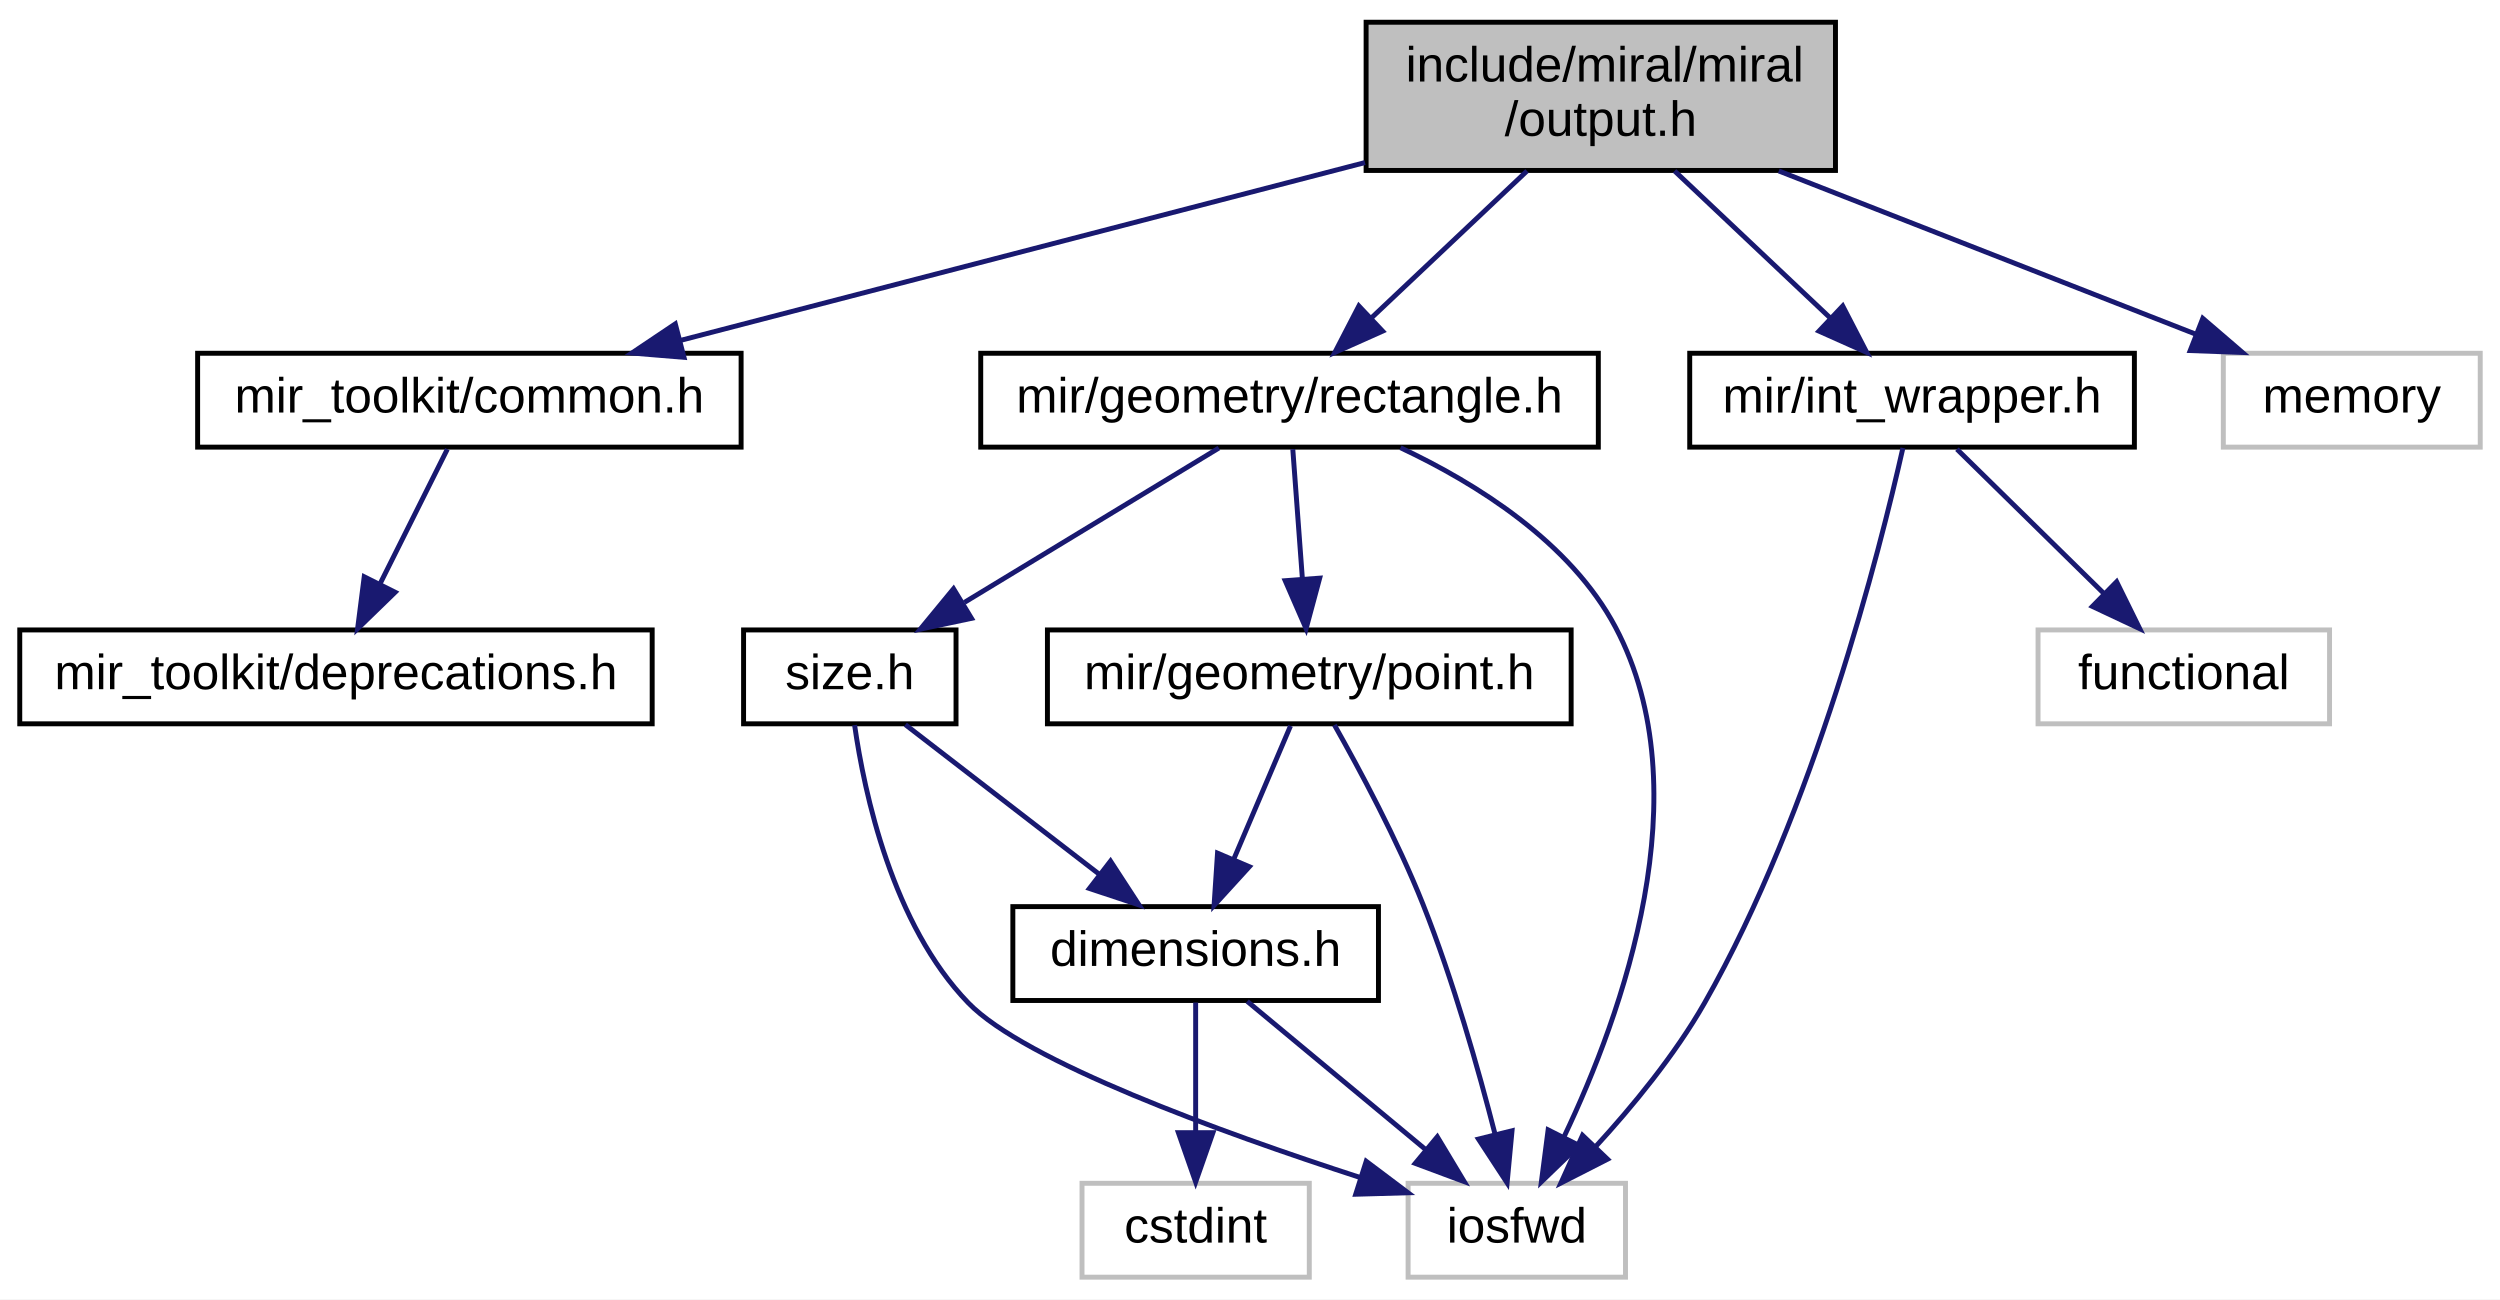
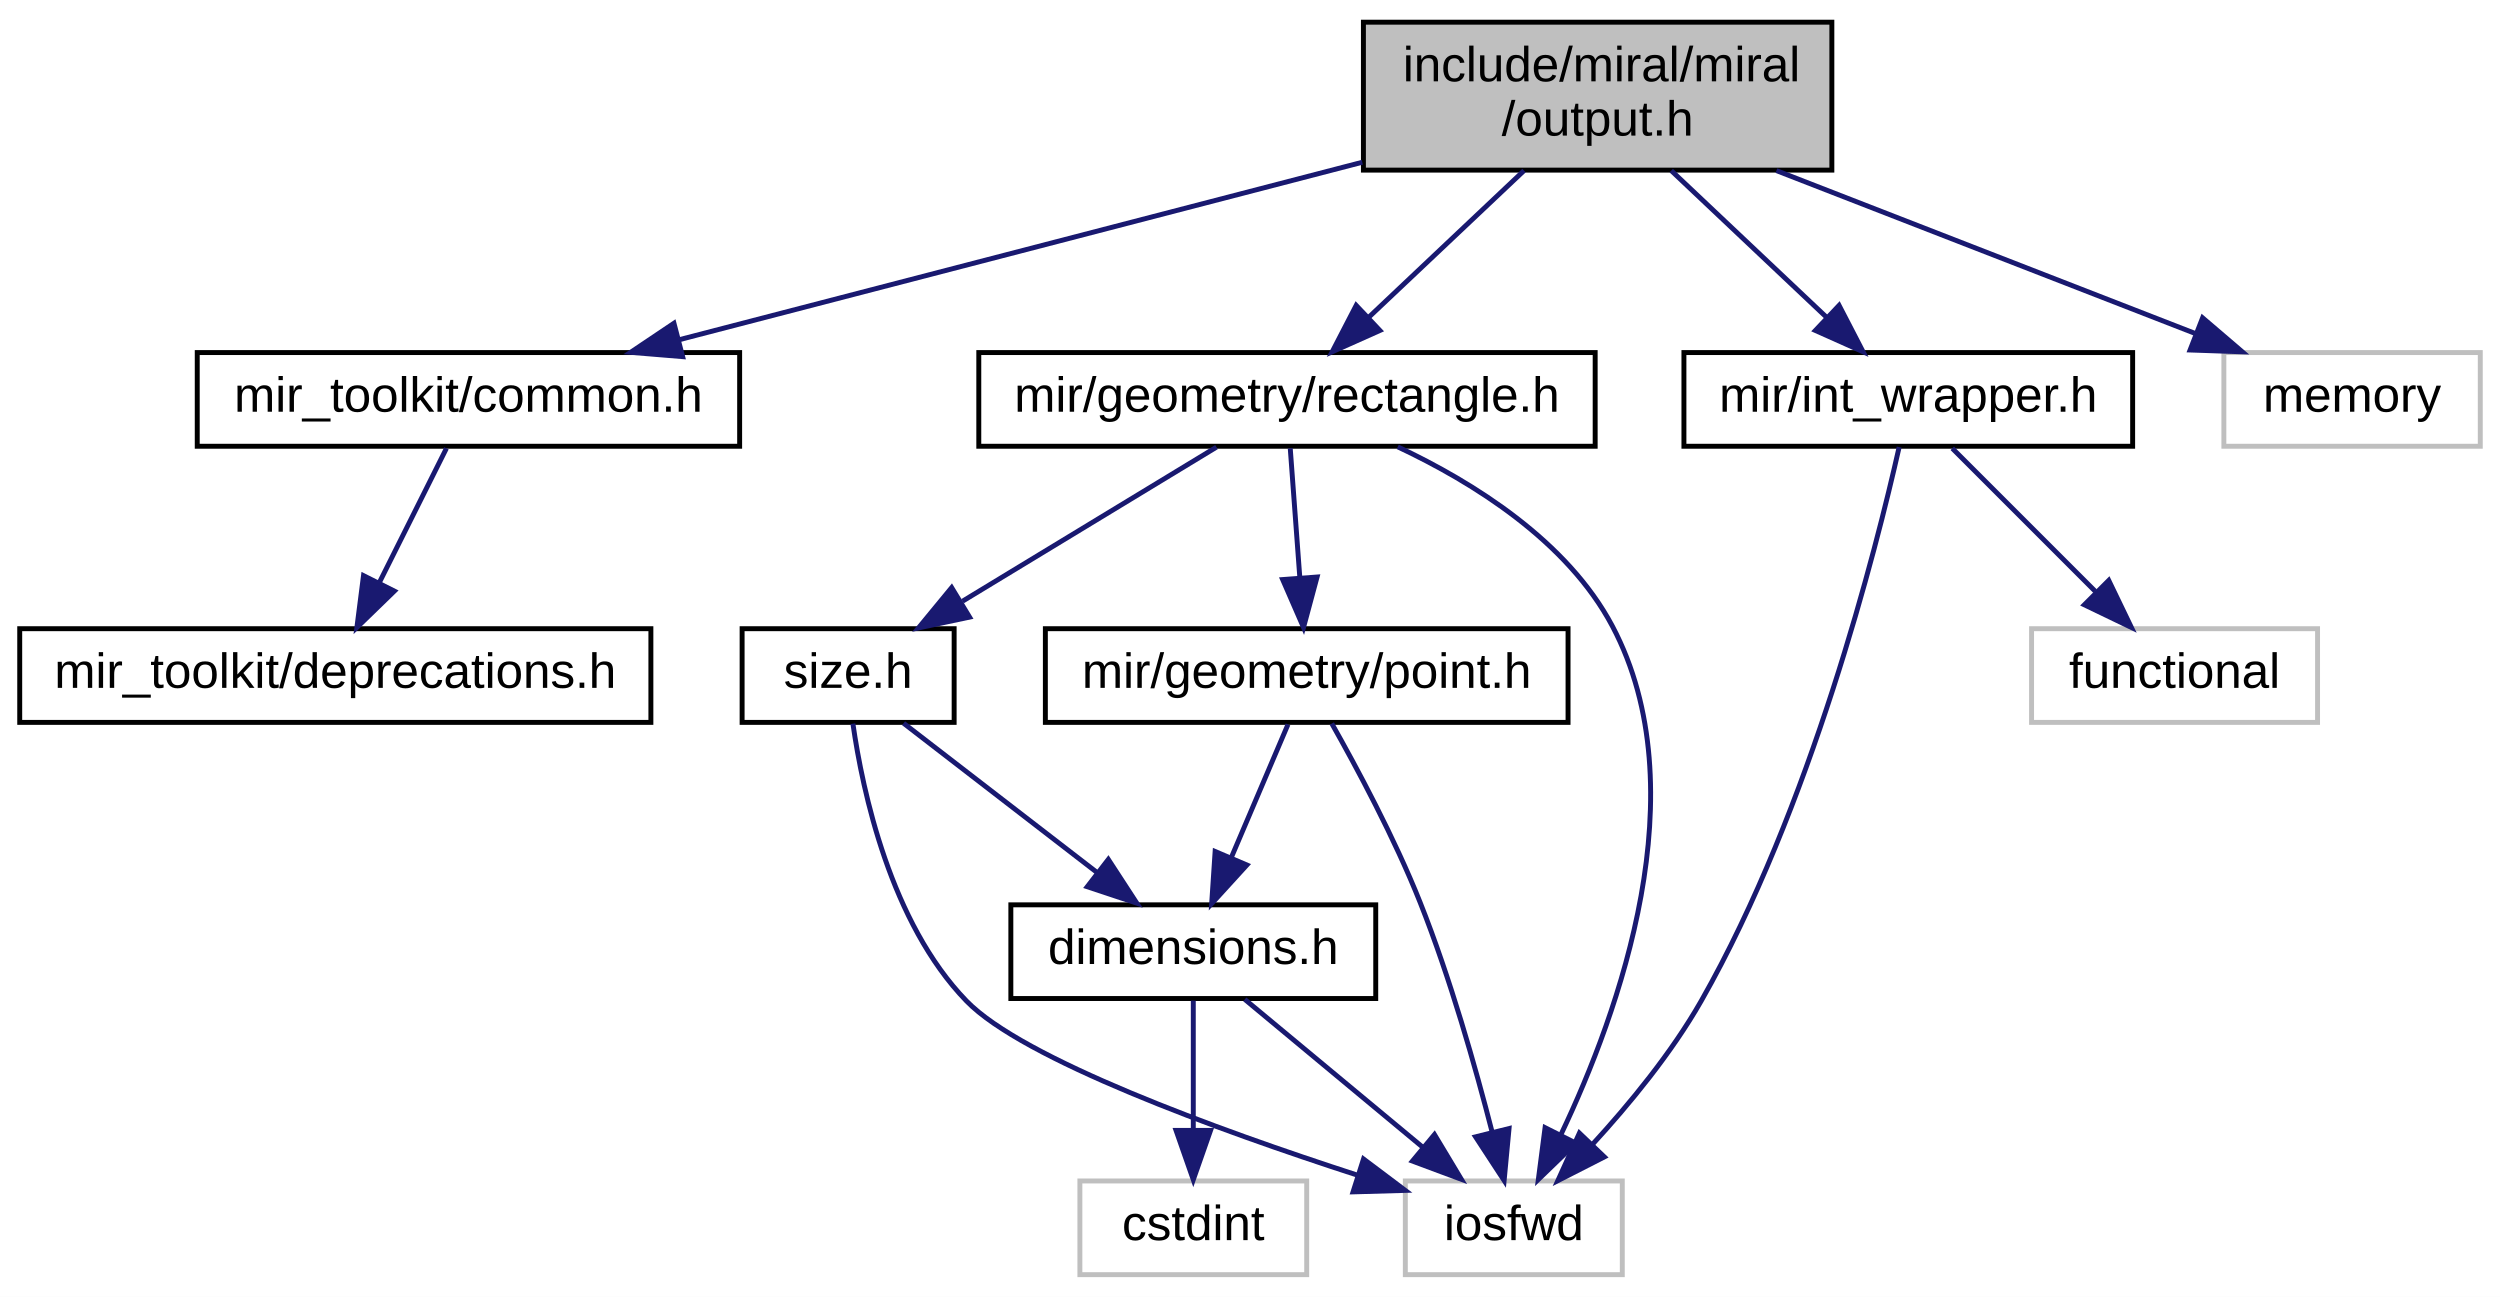
- <svg xmlns="http://www.w3.org/2000/svg" xmlns:xlink="http://www.w3.org/1999/xlink" width="506pt" height="263pt" viewBox="0.00 0.00 506.00 263.00">
+ <svg xmlns="http://www.w3.org/2000/svg" xmlns:xlink="http://www.w3.org/1999/xlink" width="507pt" height="263pt" viewBox="0.00 0.00 507.00 263.00">
  <g id="graph0" class="graph" transform="scale(1 1) rotate(0) translate(4 259)">
-     <polygon fill="white" stroke="none" points="-4,4 -4,-259 502,-259 502,4 -4,4" />
+     <polygon fill="white" stroke="none" points="-4,4 -4,-259 503,-259 503,4 -4,4" />
    <g id="node1" class="node">
      <polygon fill="#bfbfbf" stroke="black" points="272.5,-224.5 272.5,-254.5 367.5,-254.5 367.5,-224.5 272.5,-224.5" />
      <text text-anchor="start" x="280.5" y="-242.5" font-family="Arial" font-size="10.00">include/miral/miral</text>
      <text text-anchor="middle" x="320" y="-231.5" font-family="Arial" font-size="10.00">/output.h</text>
    </g>
    <g id="node2" class="node">
      <g id="a_node2">
        <a xlink:href="common_8h.html" target="_top" xlink:title="mir_toolkit/common.h">
          <polygon fill="white" stroke="black" points="36,-168.5 36,-187.5 146,-187.5 146,-168.5 36,-168.5" />
          <text text-anchor="middle" x="91" y="-175.5" font-family="Arial" font-size="10.00">mir_toolkit/common.h</text>
        </a>
      </g>
    </g>
    <g id="edge1" class="edge">
      <path fill="none" stroke="midnightblue" d="M272.273,-226.099C231.395,-215.478 173.063,-200.322 133.705,-190.096" />
      <polygon fill="midnightblue" stroke="midnightblue" points="134.441,-186.671 123.882,-187.544 132.68,-193.446 134.441,-186.671" />
    </g>
    <g id="node4" class="node">
      <g id="a_node4">
        <a xlink:href="rectangle_8h.html" target="_top" xlink:title="mir/geometry/rectangle.h">
          <polygon fill="white" stroke="black" points="194.5,-168.5 194.5,-187.5 319.5,-187.5 319.5,-168.5 194.5,-168.5" />
          <text text-anchor="middle" x="257" y="-175.5" font-family="Arial" font-size="10.00">mir/geometry/rectangle.h</text>
        </a>
      </g>
    </g>
    <g id="edge3" class="edge">
      <path fill="none" stroke="midnightblue" d="M305.07,-224.399C295.632,-215.486 283.42,-203.952 273.667,-194.741" />
      <polygon fill="midnightblue" stroke="midnightblue" points="275.84,-191.979 266.167,-187.658 271.034,-197.069 275.84,-191.979" />
    </g>
    <g id="node10" class="node">
      <g id="a_node10">
        <a xlink:href="int__wrapper_8h.html" target="_top" xlink:title="mir/int_wrapper.h">
-           <polygon fill="white" stroke="black" points="338,-168.5 338,-187.5 428,-187.5 428,-168.5 338,-168.5" />
+           <polygon fill="white" stroke="black" points="337.5,-168.5 337.5,-187.5 428.5,-187.5 428.5,-168.5 337.5,-168.5" />
          <text text-anchor="middle" x="383" y="-175.5" font-family="Arial" font-size="10.00">mir/int_wrapper.h</text>
        </a>
      </g>
    </g>
    <g id="edge13" class="edge">
      <path fill="none" stroke="midnightblue" d="M334.93,-224.399C344.368,-215.486 356.58,-203.952 366.333,-194.741" />
      <polygon fill="midnightblue" stroke="midnightblue" points="368.966,-197.069 373.833,-187.658 364.16,-191.979 368.966,-197.069" />
    </g>
    <g id="node12" class="node">
-       <polygon fill="white" stroke="#bfbfbf" points="446,-168.5 446,-187.5 498,-187.5 498,-168.5 446,-168.5" />
-       <text text-anchor="middle" x="472" y="-175.5" font-family="Arial" font-size="10.00">memory</text>
+       <polygon fill="white" stroke="#bfbfbf" points="447,-168.5 447,-187.5 499,-187.5 499,-168.5 447,-168.5" />
+       <text text-anchor="middle" x="473" y="-175.5" font-family="Arial" font-size="10.00">memory</text>
    </g>
    <g id="edge16" class="edge">
-       <path fill="none" stroke="midnightblue" d="M356.022,-224.399C381.639,-214.372 415.727,-201.028 440.31,-191.405" />
-       <polygon fill="midnightblue" stroke="midnightblue" points="441.846,-194.562 449.883,-187.658 439.295,-188.044 441.846,-194.562" />
+       <path fill="none" stroke="midnightblue" d="M356.259,-224.399C382.044,-214.372 416.357,-201.028 441.101,-191.405" />
+       <polygon fill="midnightblue" stroke="midnightblue" points="442.686,-194.544 450.737,-187.658 440.149,-188.02 442.686,-194.544" />
    </g>
    <g id="node3" class="node">
      <g id="a_node3">
        <a xlink:href="deprecations_8h.html" target="_top" xlink:title="mir_toolkit/deprecations.h">
          <polygon fill="white" stroke="black" points="0,-112.5 0,-131.5 128,-131.5 128,-112.5 0,-112.5" />
          <text text-anchor="middle" x="64" y="-119.5" font-family="Arial" font-size="10.00">mir_toolkit/deprecations.h</text>
        </a>
      </g>
    </g>
    <g id="edge2" class="edge">
      <path fill="none" stroke="midnightblue" d="M86.541,-168.083C82.846,-160.691 77.477,-149.953 72.906,-140.811" />
      <polygon fill="midnightblue" stroke="midnightblue" points="75.978,-139.13 68.376,-131.751 69.717,-142.261 75.978,-139.13" />
    </g>
    <g id="node5" class="node">
      <g id="a_node5">
        <a xlink:href="point_8h.html" target="_top" xlink:title="mir/geometry/point.h">
          <polygon fill="white" stroke="black" points="208,-112.5 208,-131.5 314,-131.5 314,-112.5 208,-112.5" />
          <text text-anchor="middle" x="261" y="-119.5" font-family="Arial" font-size="10.00">mir/geometry/point.h</text>
        </a>
      </g>
    </g>
    <g id="edge4" class="edge">
      <path fill="none" stroke="midnightblue" d="M257.661,-168.083C258.185,-161.006 258.936,-150.861 259.594,-141.986" />
      <polygon fill="midnightblue" stroke="midnightblue" points="263.103,-141.982 260.352,-131.751 256.123,-141.465 263.103,-141.982" />
    </g>
    <g id="node8" class="node">
      <polygon fill="white" stroke="#bfbfbf" points="281,-0.5 281,-19.5 325,-19.5 325,-0.5 281,-0.5" />
      <text text-anchor="middle" x="303" y="-7.5" font-family="Arial" font-size="10.00">iosfwd</text>
    </g>
    <g id="edge12" class="edge">
      <path fill="none" stroke="midnightblue" d="M279.459,-168.382C294.769,-161.184 313.863,-149.288 323,-132 340.585,-98.727 324.354,-53.72 312.619,-29.042" />
      <polygon fill="midnightblue" stroke="midnightblue" points="315.594,-27.168 307.977,-19.804 309.34,-30.311 315.594,-27.168" />
    </g>
    <g id="node9" class="node">
      <g id="a_node9">
        <a xlink:href="size_8h.html" target="_top" xlink:title="size.h">
          <polygon fill="white" stroke="black" points="146.5,-112.5 146.5,-131.5 189.5,-131.5 189.5,-112.5 146.5,-112.5" />
          <text text-anchor="middle" x="168" y="-119.5" font-family="Arial" font-size="10.00">size.h</text>
        </a>
      </g>
    </g>
    <g id="edge9" class="edge">
      <path fill="none" stroke="midnightblue" d="M242.701,-168.324C228.817,-159.9 207.508,-146.971 191.196,-137.074" />
      <polygon fill="midnightblue" stroke="midnightblue" points="192.629,-133.85 182.264,-131.655 188.998,-139.834 192.629,-133.85" />
    </g>
    <g id="node6" class="node">
      <g id="a_node6">
        <a xlink:href="dimensions_8h.html" target="_top" xlink:title="dimensions.h">
          <polygon fill="white" stroke="black" points="201,-56.5 201,-75.5 275,-75.5 275,-56.5 201,-56.5" />
          <text text-anchor="middle" x="238" y="-63.5" font-family="Arial" font-size="10.00">dimensions.h</text>
        </a>
      </g>
    </g>
    <g id="edge5" class="edge">
      <path fill="none" stroke="midnightblue" d="M257.202,-112.083C254.087,-104.77 249.577,-94.181 245.711,-85.103" />
      <polygon fill="midnightblue" stroke="midnightblue" points="248.866,-83.58 241.727,-75.751 242.426,-86.323 248.866,-83.58" />
    </g>
    <g id="edge8" class="edge">
      <path fill="none" stroke="midnightblue" d="M266.089,-112.265C271.126,-103.362 278.813,-89.045 284,-76 290.109,-60.637 295.239,-42.538 298.623,-29.346" />
      <polygon fill="midnightblue" stroke="midnightblue" points="302.034,-30.133 301.038,-19.585 295.239,-28.452 302.034,-30.133" />
    </g>
    <g id="node7" class="node">
      <polygon fill="white" stroke="#bfbfbf" points="215,-0.5 215,-19.5 261,-19.5 261,-0.5 215,-0.5" />
      <text text-anchor="middle" x="238" y="-7.5" font-family="Arial" font-size="10.00">cstdint</text>
    </g>
    <g id="edge6" class="edge">
      <path fill="none" stroke="midnightblue" d="M238,-56.083C238,-49.006 238,-38.861 238,-29.986" />
      <polygon fill="midnightblue" stroke="midnightblue" points="241.5,-29.751 238,-19.751 234.5,-29.751 241.5,-29.751" />
    </g>
    <g id="edge7" class="edge">
      <path fill="none" stroke="midnightblue" d="M248.443,-56.324C258.146,-48.263 272.815,-36.077 284.5,-26.369" />
      <polygon fill="midnightblue" stroke="midnightblue" points="286.911,-28.916 292.367,-19.834 282.438,-23.532 286.911,-28.916" />
    </g>
    <g id="edge10" class="edge">
      <path fill="none" stroke="midnightblue" d="M179.247,-112.324C189.797,-104.185 205.801,-91.84 218.442,-82.087" />
      <polygon fill="midnightblue" stroke="midnightblue" points="220.769,-84.713 226.549,-75.834 216.493,-79.171 220.769,-84.713" />
    </g>
    <g id="edge11" class="edge">
      <path fill="none" stroke="midnightblue" d="M168.972,-112.239C170.937,-98.52 176.597,-71.895 192,-56 203.391,-44.245 242.753,-29.929 271.374,-20.648" />
      <polygon fill="midnightblue" stroke="midnightblue" points="272.519,-23.956 280.986,-17.587 270.396,-17.286 272.519,-23.956" />
    </g>
    <g id="edge14" class="edge">
      <path fill="none" stroke="midnightblue" d="M381.149,-168.33C376.528,-147.804 363.228,-95.032 341,-56 335.004,-45.471 326.416,-35.047 318.922,-26.887" />
      <polygon fill="midnightblue" stroke="midnightblue" points="321.365,-24.378 311.928,-19.562 316.302,-29.212 321.365,-24.378" />
    </g>
    <g id="node11" class="node">
-       <polygon fill="white" stroke="#bfbfbf" points="408.5,-112.5 408.5,-131.5 467.5,-131.5 467.5,-112.5 408.5,-112.5" />
-       <text text-anchor="middle" x="438" y="-119.5" font-family="Arial" font-size="10.00">functional</text>
+       <polygon fill="white" stroke="#bfbfbf" points="408,-112.5 408,-131.5 466,-131.5 466,-112.5 408,-112.5" />
+       <text text-anchor="middle" x="437" y="-119.5" font-family="Arial" font-size="10.00">functional</text>
    </g>
    <g id="edge15" class="edge">
-       <path fill="none" stroke="midnightblue" d="M392.082,-168.083C400.171,-160.141 412.195,-148.335 421.91,-138.797" />
-       <polygon fill="midnightblue" stroke="midnightblue" points="424.403,-141.254 429.087,-131.751 419.499,-136.26 424.403,-141.254" />
+       <path fill="none" stroke="midnightblue" d="M391.917,-168.083C399.78,-160.22 411.431,-148.569 420.919,-139.081" />
+       <polygon fill="midnightblue" stroke="midnightblue" points="423.653,-141.297 428.249,-131.751 418.703,-136.347 423.653,-141.297" />
    </g>
  </g>
</svg>
